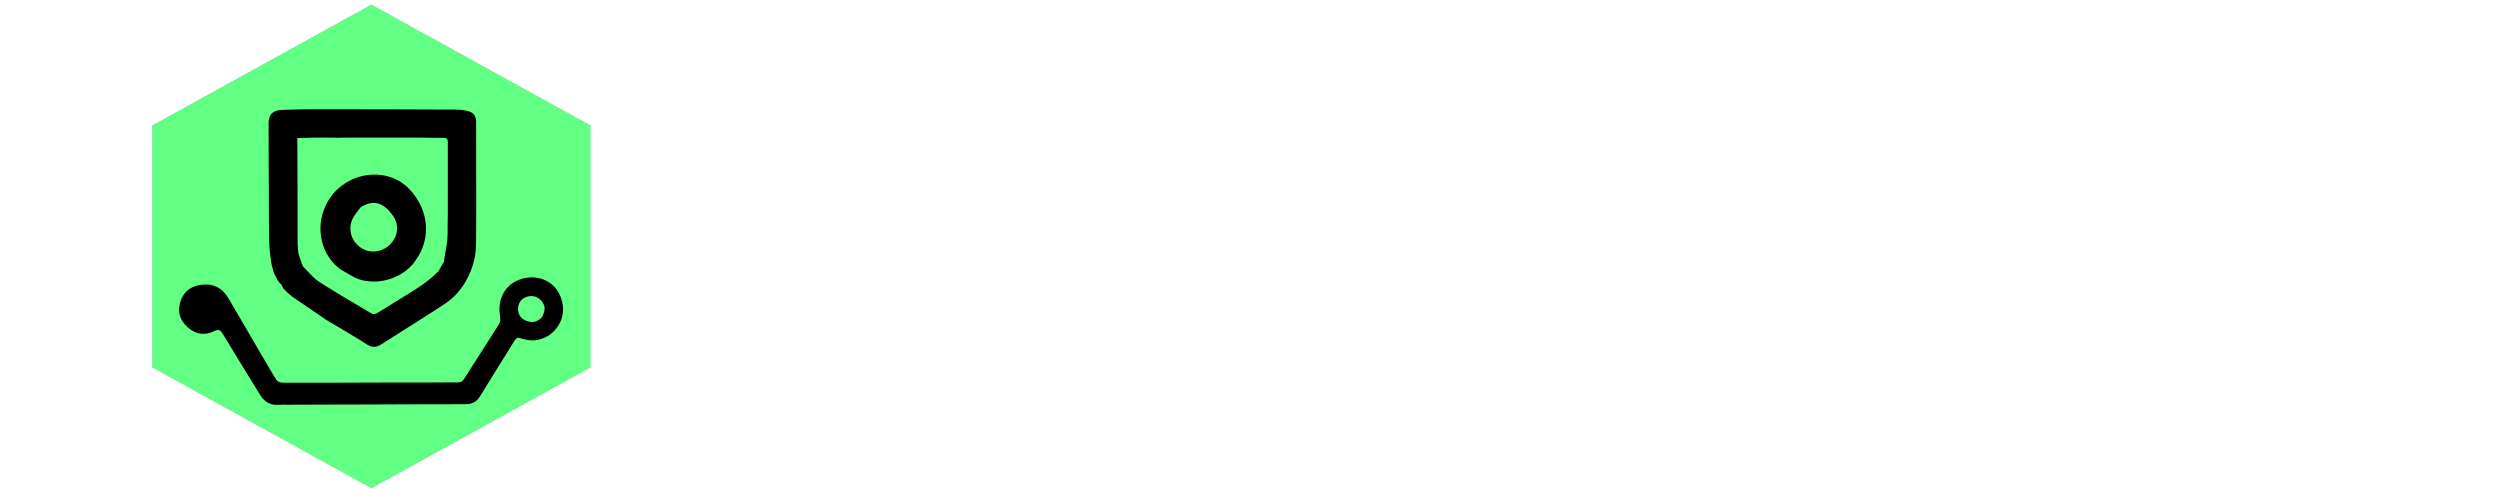
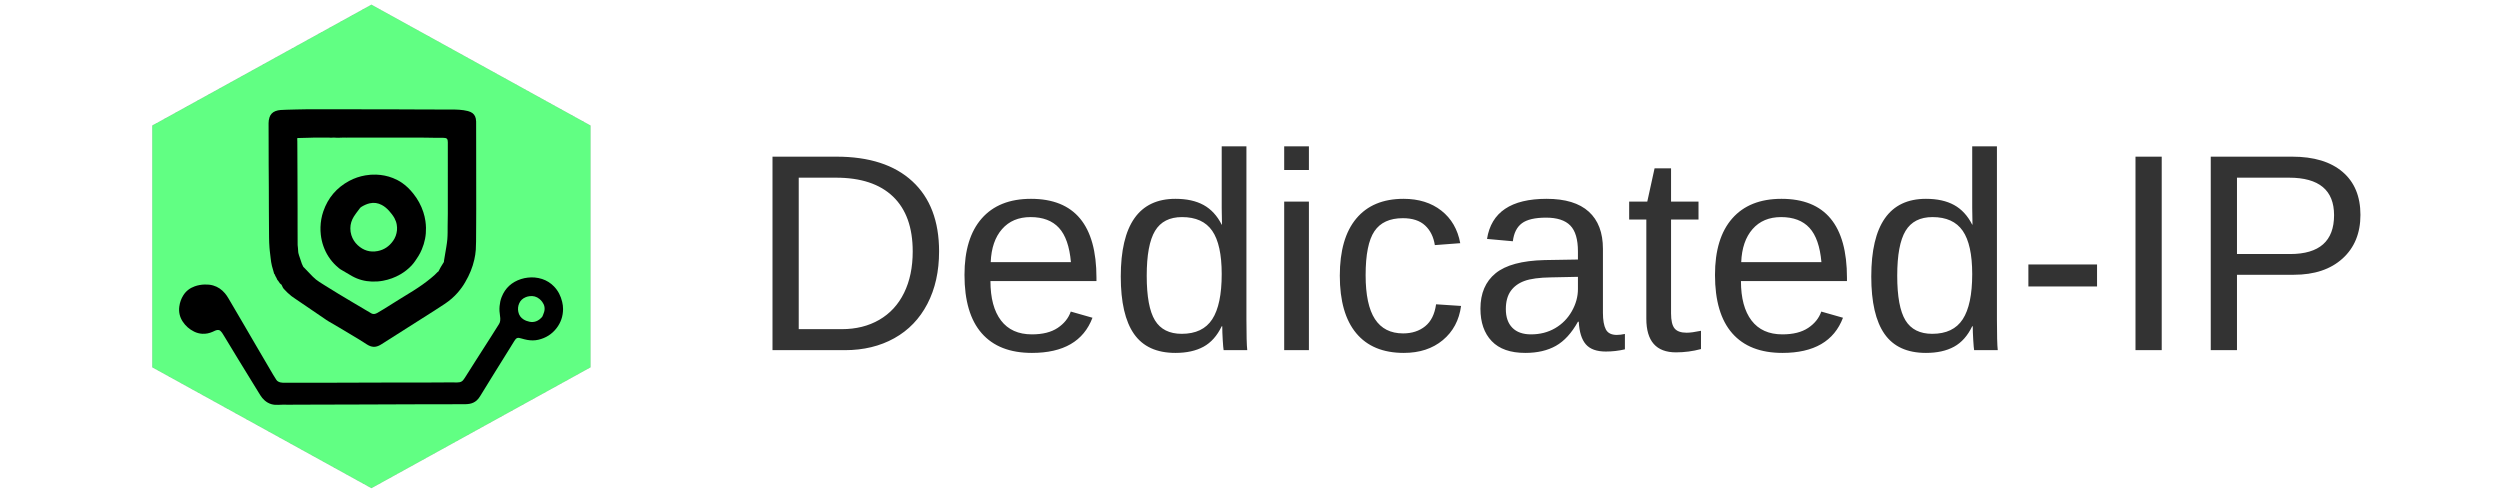
<svg xmlns="http://www.w3.org/2000/svg" xmlns:ns1="https://boxy-svg.com" version="1.1" id="Layer_1" x="0px" y="0px" width="100%" viewBox="0 0 40000 8000" enable-background="new 0 0 8000 8000">
  <path d="M 5942.42 75.66 L 9448.143 2009.19 L 9448.143 5876.25 L 5942.42 7809.78 L 2436.697 5876.25 L 2436.697 2009.19 Z" ns1:shape="n-gon 5942.42 3942.72 4048.06 3867.06 6 0 1@babc5b2b" style="stroke: rgb(0, 0, 0); fill: rgb(97, 255, 131);" />
  <path opacity="1" stroke="none" d="M 6079.5 5522.05 C 6058.73 5533.15 6038.59 5541.55 6016.78 5545.95 C 5984.41 5552.48 5953.18 5548.68 5922.54 5537.37 C 5901.17 5529.48 5881.58 5518.2 5862.47 5505.98 C 5824.3 5481.57 5786.61 5456.37 5747.85 5432.93 C 5643.55 5369.84 5538.91 5307.29 5434.16 5244.93 C 5375.78 5210.18 5317.12 5175.86 5258.15 5142.1 C 5232.08 5127.18 5207.97 5109.48 5183.24 5092.67 C 5030.05 4988.53 4876.96 4884.27 4723.87 4779.99 C 4703.49 4766.11 4682.62 4752.83 4663.25 4737.66 C 4641.78 4720.84 4621.07 4702.9 4601.32 4684.1 C 4580.11 4663.91 4560.62 4641.94 4539.91 4621.23 C 4534.08 4615.4 4529.83 4608.96 4526.39 4601.71 C 4519.28 4586.68 4512.11 4571.68 4504.13 4554.92 C 4482.36 4542 4467.01 4520.58 4453.73 4497.29 C 4452.12 4494.48 4450.63 4490.98 4448.1 4489.43 C 4438.93 4483.81 4435.41 4475.41 4431.94 4465.57 C 4427.33 4452.51 4419.65 4440.51 4413.13 4428.14 C 4410.96 4424.02 4408.72 4419.82 4405.79 4416.25 C 4399.78 4408.93 4404.67 4397.57 4395.33 4391.19 C 4387.89 4386.11 4385.71 4377.06 4383.27 4368.72 C 4380.65 4359.79 4378.3 4350.78 4375.74 4341.83 C 4367.52 4313.03 4359.07 4284.29 4351.06 4255.42 C 4339.45 4213.53 4335.32 4170.35 4329.9 4127.43 C 4324.74 4086.49 4320.12 4045.49 4315.49 4004.49 C 4313.85 3989.94 4312.67 3975.33 4311.7 3960.72 C 4308.22 3908.88 4305.11 3857.03 4305.06 3805.03 C 4305.01 3739.06 4304.04 3673.1 4303.6 3607.14 C 4303.02 3520.5 4302.42 3433.86 4302.09 3347.22 C 4301.65 3231.9 4301.59 3116.59 4301.14 3001.28 C 4300.81 2917.98 4300.12 2834.69 4299.56 2751.39 C 4299.32 2714.74 4298.85 2678.09 4298.76 2641.44 C 4298.45 2520.79 4298.32 2400.14 4298.04 2279.49 C 4297.81 2176.84 4297.38 2074.2 4297.24 1971.55 C 4297.2 1940.05 4301.56 1909.11 4311.39 1879.07 C 4327.32 1830.44 4359.18 1796.77 4406.78 1778.05 C 4433.04 1767.72 4460.5 1762.18 4488.45 1760.11 C 4520.31 1757.74 4552.28 1756.72 4584.23 1755.71 C 4635.48 1754.08 4686.75 1752.8 4738.03 1751.64 C 4791.3 1750.43 4844.57 1748.73 4897.85 1748.65 C 5127.16 1748.32 5356.48 1748.43 5585.79 1748.54 C 5759.77 1748.63 5933.75 1748.91 6107.73 1749.2 C 6227.71 1749.4 6347.69 1749.64 6467.67 1750.07 C 6566.3 1750.43 6664.92 1751.3 6763.55 1751.61 C 6911.52 1752.06 7059.5 1752.27 7207.48 1752.48 C 7254.12 1752.55 7300.77 1752.24 7347.3 1755.81 C 7394.49 1759.43 7441.43 1765.19 7487.33 1777.14 C 7501.42 1780.81 7515.32 1785.82 7528.64 1791.73 C 7575.33 1812.43 7603.07 1848.73 7612.91 1898.49 C 7615.87 1913.44 7616.45 1928.86 7618.02 1944.08 C 7618.3 1946.71 7618.07 1949.41 7618.07 1952.07 C 7618.3 2102.05 7618.57 2252.03 7618.73 2402.02 C 7619.06 2712.65 7619.4 3023.28 7619.57 3333.91 C 7619.61 3410.56 7619.08 3487.21 7618.72 3563.86 C 7618.27 3663.17 7618.06 3762.47 7617.06 3861.78 C 7616.61 3906.38 7615.81 3951.07 7612.81 3995.55 C 7609.22 4048.68 7600.68 4101.24 7589.01 4153.29 C 7560.61 4279.85 7511.54 4398.16 7445.89 4509.61 C 7428.08 4539.85 7410.56 4570.52 7389.34 4598.62 C 7368.06 4626.78 7346.78 4655.06 7323.62 4681.65 C 7265.08 4748.84 7197.86 4806.58 7124.26 4856.57 C 7065.85 4896.24 7006.41 4934.42 6946.88 4972.4 C 6819.38 5053.75 6691.52 5134.53 6563.84 5215.59 C 6411.95 5312 6260.1 5408.47 6108.2 5504.86 C 6099.2 5510.57 6089.92 5515.82 6079.5 5522.05 M 6664.4 2201.15 C 6641.08 2201.44 6617.76 2202.01 6594.44 2201.96 C 6520.47 2201.82 6446.5 2201.16 6372.53 2201.2 C 6223.9 2201.3 6075.28 2201.81 5926.66 2201.97 C 5882.68 2202.01 5838.7 2201.32 5794.72 2201.18 C 5748.73 2201.03 5702.74 2201.04 5656.75 2201.18 C 5625.43 2201.28 5594.12 2201.73 5562.8 2202.02 C 5555.52 2202.09 5548.24 2202.33 5540.97 2202.21 C 5509.01 2201.67 5477.12 2200.49 5445.12 2203 C 5422.6 2204.77 5399.74 2204.78 5377.2 2203.2 C 5351.24 2201.38 5325.47 2199.88 5299.6 2203.44 C 5296.34 2203.89 5292.94 2203.54 5289.62 2203.32 C 5279.7 2202.66 5269.79 2201.3 5259.88 2201.26 C 5237.89 2201.17 5215.91 2202.01 5193.93 2201.96 C 5141.28 2201.84 5088.64 2201.14 5035.99 2201.28 C 5011.37 2201.34 4986.76 2202.93 4962.14 2203.58 C 4897.56 2205.28 4832.98 2206.83 4768.4 2208.52 C 4764.66 2208.61 4760.93 2209.39 4756.21 2209.97 C 4756.06 2217.78 4755.71 2224.34 4755.87 2230.88 C 4756.14 2241.52 4757.08 2252.15 4757.15 2262.79 C 4757.56 2319.43 4757.81 2376.08 4758.05 2432.72 C 4758.31 2494.03 4758.5 2555.35 4758.74 2616.66 C 4759.01 2685.3 4759.37 2753.94 4759.6 2822.58 C 4760.16 2991.85 4760.79 3161.11 4761.17 3330.38 C 4761.4 3432.36 4761.1 3534.34 4761.24 3636.32 C 4761.37 3727.63 4761.77 3818.93 4762.1 3910.24 C 4762.12 3915.56 4761.71 3921.06 4762.84 3926.18 C 4768.78 3953.01 4765.66 3980.59 4769.89 4007.58 C 4771.94 4020.69 4770.39 4034.56 4773.71 4047.23 C 4777.03 4059.85 4779.98 4072.7 4784.18 4085.13 C 4799.75 4131.16 4815.42 4177.15 4830.84 4223.23 C 4835.88 4238.29 4846.45 4250.65 4850.94 4266.09 C 4852.26 4270.65 4857.73 4274.06 4861.42 4277.88 C 4884.53 4301.87 4907.7 4325.81 4930.81 4349.8 C 4955.31 4375.23 4979.43 4401.04 5004.34 4426.07 C 5036.86 4458.74 5072.25 4487.98 5111.52 4512.38 C 5137.55 4528.55 5163.21 4545.32 5189.14 4561.64 C 5337.42 4654.98 5487.39 4745.52 5638.28 4834.56 C 5738.09 4893.46 5837.99 4952.23 5937.47 5011.69 C 5958.42 5024.21 5979.8 5026.82 6002.58 5021.11 C 6012.14 5018.71 6021.78 5015.2 6030.29 5010.31 C 6066.07 4989.71 6101.81 4968.97 6136.91 4947.23 C 6222.98 4893.92 6308.56 4839.81 6394.59 4786.43 C 6466.47 4741.83 6539.12 4698.47 6610.68 4653.37 C 6713.34 4588.66 6813 4519.61 6905.81 4441.18 C 6937.82 4414.14 6970.56 4387.82 6998.03 4355.84 C 6999.74 4353.85 7001.79 4351.43 7004.11 4350.81 C 7012.16 4348.68 7015.49 4342.55 7018.79 4335.86 C 7039.39 4293.97 7063 4253.78 7088.33 4214.6 C 7092.58 4208.03 7096.78 4201.27 7100.92 4194.74 C 7104.75 4188.71 7103.22 4179.27 7104.06 4171.33 C 7104.13 4170.67 7104.34 4170.02 7104.45 4169.36 C 7116.84 4095.88 7129.68 4022.46 7141.44 3948.87 C 7147.85 3908.8 7153.78 3868.57 7157.43 3828.19 C 7160.74 3791.76 7161.1 3755.04 7161.92 3718.44 C 7162.62 3687.79 7161.8 3657.11 7162.18 3626.46 C 7163.01 3557.86 7164.93 3489.26 7165.05 3420.66 C 7165.42 3191.37 7165.19 2962.09 7165.19 2732.8 C 7165.19 2580.17 7165.25 2427.53 7165.06 2274.9 C 7165.05 2264.33 7164.09 2253.58 7162.03 2243.23 C 7158.11 2223.56 7145.61 2211.5 7125.8 2208.19 C 7114.69 2206.34 7103.32 2205.38 7092.05 2205.28 C 7054.09 2204.93 7016.11 2205.41 6978.15 2205.09 C 6921.54 2204.61 6864.93 2204.67 6808.32 2202.35 C 6761.74 2200.44 6715.05 2201.44 6664.4 2201.15 Z" style="" />
  <path opacity="1" stroke="none" d="M 6346.4 6120.51 C 6488.39 6120.51 6628.38 6120.6 6768.37 6120.47 C 6847.02 6120.39 6925.67 6120.03 7004.32 6119.6 C 7073.61 6119.22 7142.91 6118.32 7212.21 6118.14 C 7244.84 6118.05 7277.47 6119.5 7310.1 6119.44 C 7324.03 6119.42 7338.13 6118.38 7351.84 6115.99 C 7375.58 6111.85 7395.76 6100.25 7411.07 6081.55 C 7420.74 6069.73 7429.58 6057.12 7437.78 6044.22 C 7497.49 5950.33 7556.72 5856.14 7616.54 5762.32 C 7697.49 5635.34 7778.97 5508.71 7859.94 5381.74 C 7901.86 5316.02 7943.03 5249.82 7984.84 5184.03 C 7996.23 5166.1 8001.74 5146.77 8003.76 5125.79 C 8005.96 5103.01 8004.39 5080.52 8000.75 5058.17 C 7992.03 5004.71 7988.13 4951.28 7993.39 4897.04 C 7998.18 4847.63 8007.74 4799.6 8025.92 4753.44 C 8083.39 4607.52 8188.5 4512.76 8336.95 4464.85 C 8371.91 4453.57 8407.83 4446.06 8444.23 4442.12 C 8480.59 4438.18 8517.11 4436.34 8553.88 4439.84 C 8595.18 4443.77 8635.56 4451.1 8674.89 4464.23 C 8748.34 4488.74 8812.04 4528.77 8865.51 4584.78 C 8931.58 4654.01 8972.64 4736.49 8994.66 4829.13 C 9003.79 4867.53 9009.24 4906.46 9008.96 4945.75 C 9008.14 5058.58 8973.94 5160.57 8905.1 5250.24 C 8830.79 5347.03 8733.13 5408.04 8614.71 5435.78 C 8555.55 5449.64 8495.88 5449.27 8436.12 5438.56 C 8404.62 5432.91 8373.83 5424.62 8343.12 5415.81 C 8330.98 5412.32 8318.67 5409.32 8306.3 5406.81 C 8284.07 5402.29 8265.23 5409.44 8250.53 5426.06 C 8242.19 5435.47 8235.12 5446.14 8228.42 5456.83 C 8202.62 5498.06 8177.31 5539.59 8151.62 5580.89 C 8066.8 5717.22 7981.68 5853.37 7897.09 5989.84 C 7825.13 6105.93 7753.74 6222.36 7682.09 6338.63 C 7666.29 6364.27 7648.43 6388.18 7625.6 6408.18 C 7593.14 6436.61 7555.34 6453.38 7513.19 6461.15 C 7485.56 6466.24 7457.55 6467.34 7429.66 6467.42 C 7202.35 6468.07 6975.04 6468.18 6747.74 6468.51 C 6662.42 6468.64 6577.1 6468.89 6491.78 6469.17 C 6429.8 6469.38 6367.81 6469.79 6305.83 6470.02 C 6157.2 6470.58 6008.58 6471.1 5859.95 6471.62 C 5773.97 6471.93 5687.99 6472.25 5602.01 6472.49 C 5502.02 6472.76 5402.04 6472.91 5302.05 6473.16 C 5196.07 6473.43 5090.09 6473.67 4984.11 6474.05 C 4853.49 6474.51 4722.86 6475.15 4592.24 6475.55 C 4576.27 6475.59 4560.29 6473.88 4544.34 6474.18 C 4513.72 6474.76 4483.1 6475.72 4452.52 6477.41 C 4415.64 6479.44 4379.26 6477.23 4343.62 6467.12 C 4301.88 6455.28 4265.19 6434.23 4232.96 6405.29 C 4206.5 6381.53 4183.99 6354.4 4165.3 6324.2 C 4125 6259.04 4084.93 6193.73 4044.83 6128.44 C 3965.33 5999.02 3885.61 5869.72 3806.47 5740.07 C 3734.97 5622.93 3664.15 5505.38 3592.95 5388.05 C 3579.82 5366.41 3566.86 5344.64 3552.74 5323.65 C 3545.76 5313.27 3537 5303.82 3527.85 5295.22 C 3513.93 5282.14 3496.73 5277.99 3477.82 5280.32 C 3464.46 5281.97 3451.78 5285.87 3439.58 5291.39 C 3426.23 5297.42 3413.06 5303.86 3399.66 5309.77 C 3348.25 5332.42 3294.52 5343.13 3238.29 5340.4 C 3191.76 5338.15 3147.53 5326.36 3105.9 5305.85 C 3030.1 5268.52 2968.44 5214.57 2922.37 5143.74 C 2875.17 5071.15 2857.38 4991.63 2868.73 4905.4 C 2877.2 4840.98 2897.92 4781.16 2932.27 4726.14 C 2975.97 4656.16 3038.01 4608.96 3115.24 4581.41 C 3166.41 4563.15 3219.28 4553.92 3273.7 4552.27 C 3320.01 4550.86 3365.51 4554.47 3410.12 4567.3 C 3486.19 4589.18 3548.07 4632.48 3598.8 4692.48 C 3619.5 4716.96 3637.47 4743.41 3653.68 4771.05 C 3730.54 4902.07 3807.54 5033.01 3884.23 5164.12 C 3954.18 5283.73 4023.68 5403.6 4093.6 5523.23 C 4185.04 5679.66 4276.55 5836.05 4368.36 5992.26 C 4385.23 6020.97 4403.81 6048.66 4421.33 6077 C 4429.3 6089.9 4440.25 6098.96 4453.57 6105.95 C 4475.9 6117.67 4499.8 6122.49 4524.68 6123.59 C 4530 6123.82 4535.34 6123.63 4540.68 6123.63 C 4785.33 6123.63 5029.97 6123.83 5274.62 6123.56 C 5443.91 6123.38 5613.2 6122.57 5782.49 6122.03 C 5871.81 6121.75 5961.12 6121.42 6050.44 6121.18 C 6148.43 6120.91 6246.41 6120.73 6346.4 6120.51 M 8434.82 4746.41 C 8425.47 4749.9 8415.97 4753.04 8406.8 4756.95 C 8361.4 4776.32 8327.54 4807.91 8307.42 4853.22 C 8287.95 4897.08 8283.32 4942.71 8293 4989.81 C 8303.93 5042.91 8332.28 5083.71 8378.55 5112.01 C 8407.85 5129.93 8439.77 5141.14 8473.2 5148.06 C 8508.51 5155.37 8543.31 5153.25 8577.35 5140.85 C 8616.66 5126.53 8647.53 5100.73 8674.44 5069.56 C 8676.57 5067.09 8678.32 5064.08 8679.51 5061.04 C 8688.52 5038.14 8698.99 5015.66 8705.89 4992.14 C 8723.14 4933.27 8712.1 4879 8675.62 4829.73 C 8662.85 4812.48 8648.09 4797.18 8631.64 4783.55 C 8584.87 4744.77 8531.08 4730.68 8471.24 4739.01 C 8460.06 4740.56 8449.05 4743.31 8434.82 4746.41 Z" style="" />
  <path opacity="1" stroke="none" d="M 6433.04 2926.05 C 6503.12 2973.96 6560.72 3032.9 6612.57 3097.71 C 6683.59 3186.47 6737.55 3284.67 6772.94 3392.79 C 6788.28 3439.63 6799.47 3487.49 6806.71 3536.33 C 6812 3571.99 6814.76 3607.74 6815.66 3643.71 C 6818.65 3763.93 6796.1 3879.25 6749.36 3989.93 C 6733.53 4027.41 6715.77 4064.05 6693.78 4098.26 C 6659.96 4150.86 6626.91 4204.05 6583.43 4249.77 C 6530.69 4305.25 6471.19 4351.89 6404.99 4390.16 C 6318.22 4440.33 6225.31 4473.88 6126.94 4492.15 C 6068.52 4503 6009.49 4506.75 5950 4504.81 C 5838.17 4501.17 5732.95 4473.34 5635.18 4418.95 C 5586.3 4391.76 5538.52 4362.6 5490.25 4334.31 C 5485.08 4331.28 5480.1 4327.88 5474.78 4325.14 C 5437.64 4306.01 5406.69 4278.72 5376.62 4250.38 C 5283.24 4162.35 5215.99 4057.32 5173.72 3936.27 C 5153.23 3877.6 5139.85 3817.33 5132.95 3755.5 C 5128.43 3715.01 5126.49 3674.45 5127.8 3633.84 C 5130.56 3547.48 5144.98 3463 5173.22 3381.24 C 5247.94 3164.95 5386.47 3002.69 5587.88 2894.27 C 5668.85 2850.68 5755.14 2821.85 5845.58 2806.04 C 5902.75 2796.05 5960.52 2791.96 6018.67 2793.97 C 6111.33 2797.19 6201.02 2814.74 6287.33 2848.79 C 6338.31 2868.9 6386.59 2894.24 6433.04 2926.05 M 6311.4 3490.12 C 6287.4 3447.5 6257.56 3409.14 6224.82 3373.03 C 6191.04 3335.79 6153.33 3303.18 6108.54 3279.57 C 6047.96 3247.63 5984.33 3237.66 5916.98 3252.6 C 5870.89 3262.83 5828.87 3282.3 5788.48 3306.05 C 5773.31 3314.97 5759.89 3325.26 5750.95 3340.9 C 5747.01 3347.79 5741.53 3353.8 5736.72 3360.19 C 5711.06 3394.24 5684.64 3427.75 5662 3463.98 C 5625.88 3521.76 5605.98 3584.25 5605.57 3652.82 C 5605.34 3690.48 5610.44 3727.14 5621.88 3762.95 C 5641.76 3825.21 5675.56 3878.87 5723.43 3923.2 C 5814.57 4007.6 5921.56 4040.61 6043.94 4016.77 C 6147.64 3996.57 6228.61 3939.84 6289.18 3854.18 C 6325.21 3803.22 6345.68 3746.11 6351.81 3683.59 C 6354.77 3653.37 6352.55 3623.89 6347.81 3594.22 C 6342.09 3558.29 6329.53 3524.81 6311.4 3490.12 Z" style="" />
-   <text style="fill: rgb(255, 255, 255); font-family: Arial, sans-serif; font-size: 4500px; white-space: pre;" x="11990.9" y="5602.58">Dedicated-IP</text>
+   <text style="fill: rgb(51, 51, 51); font-family: Arial, sans-serif; font-size: 4500px; white-space: pre;" x="11990.9" y="5602.58">Dedicated-IP</text>
</svg>
